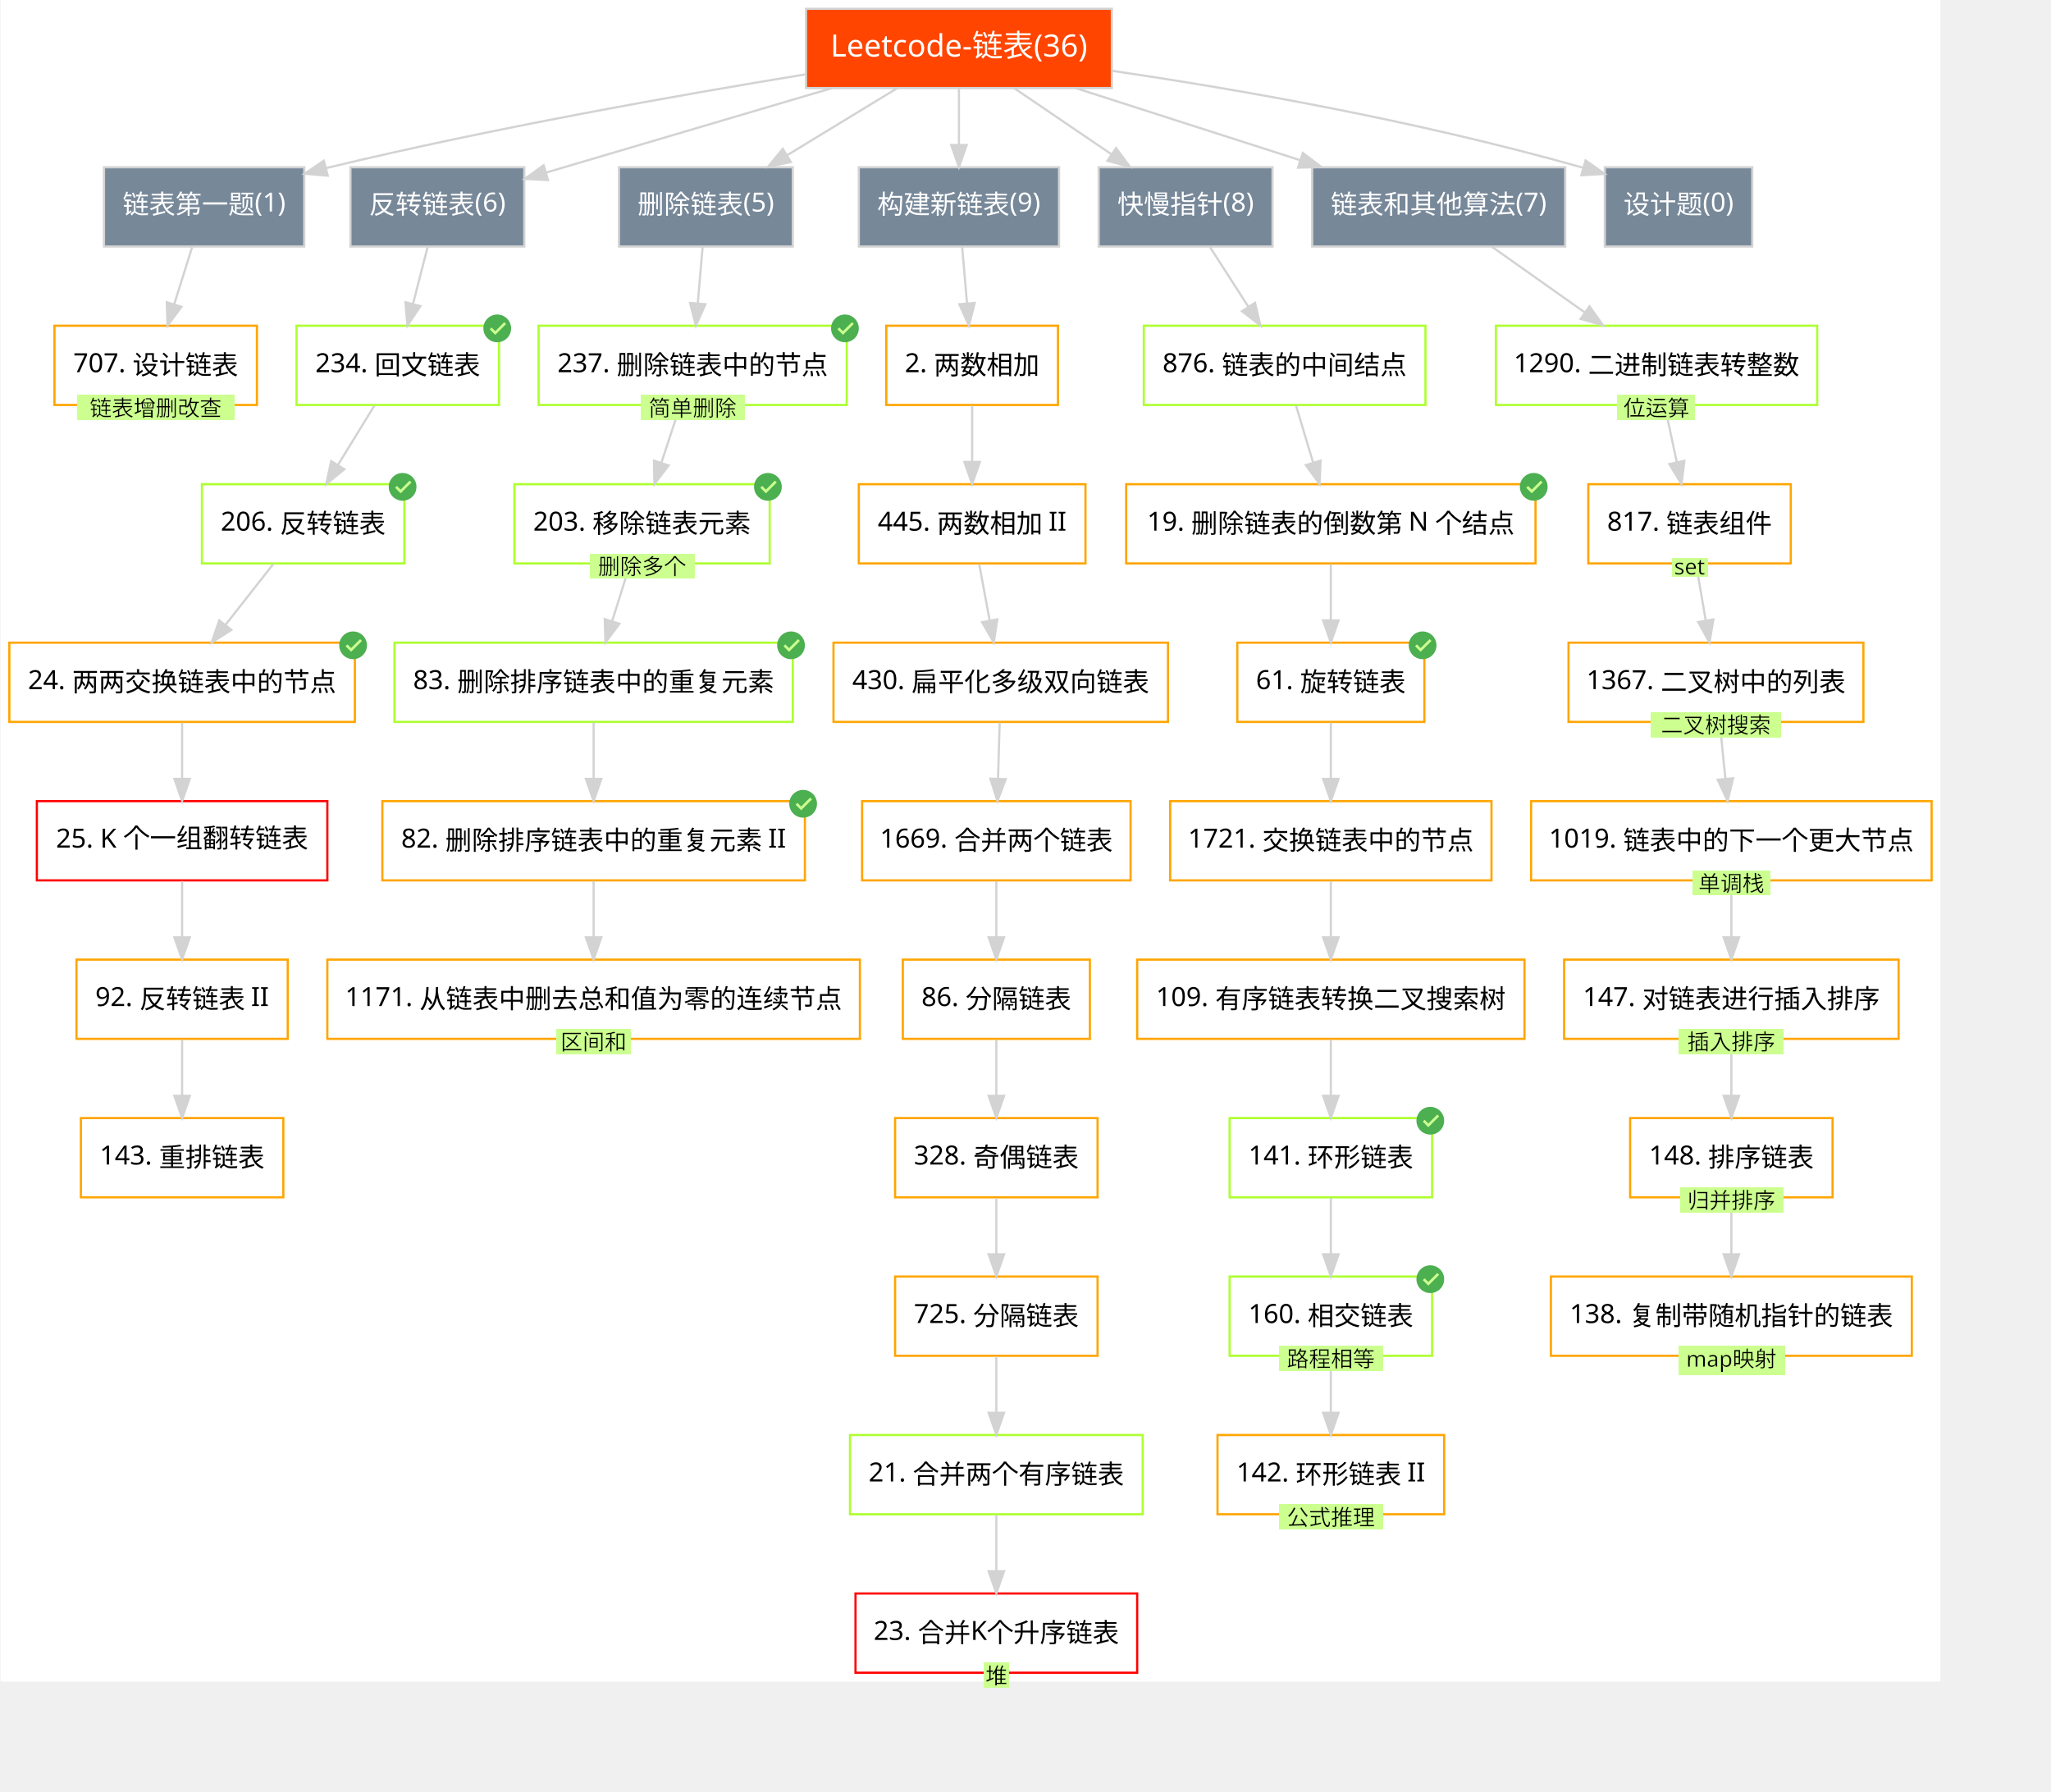
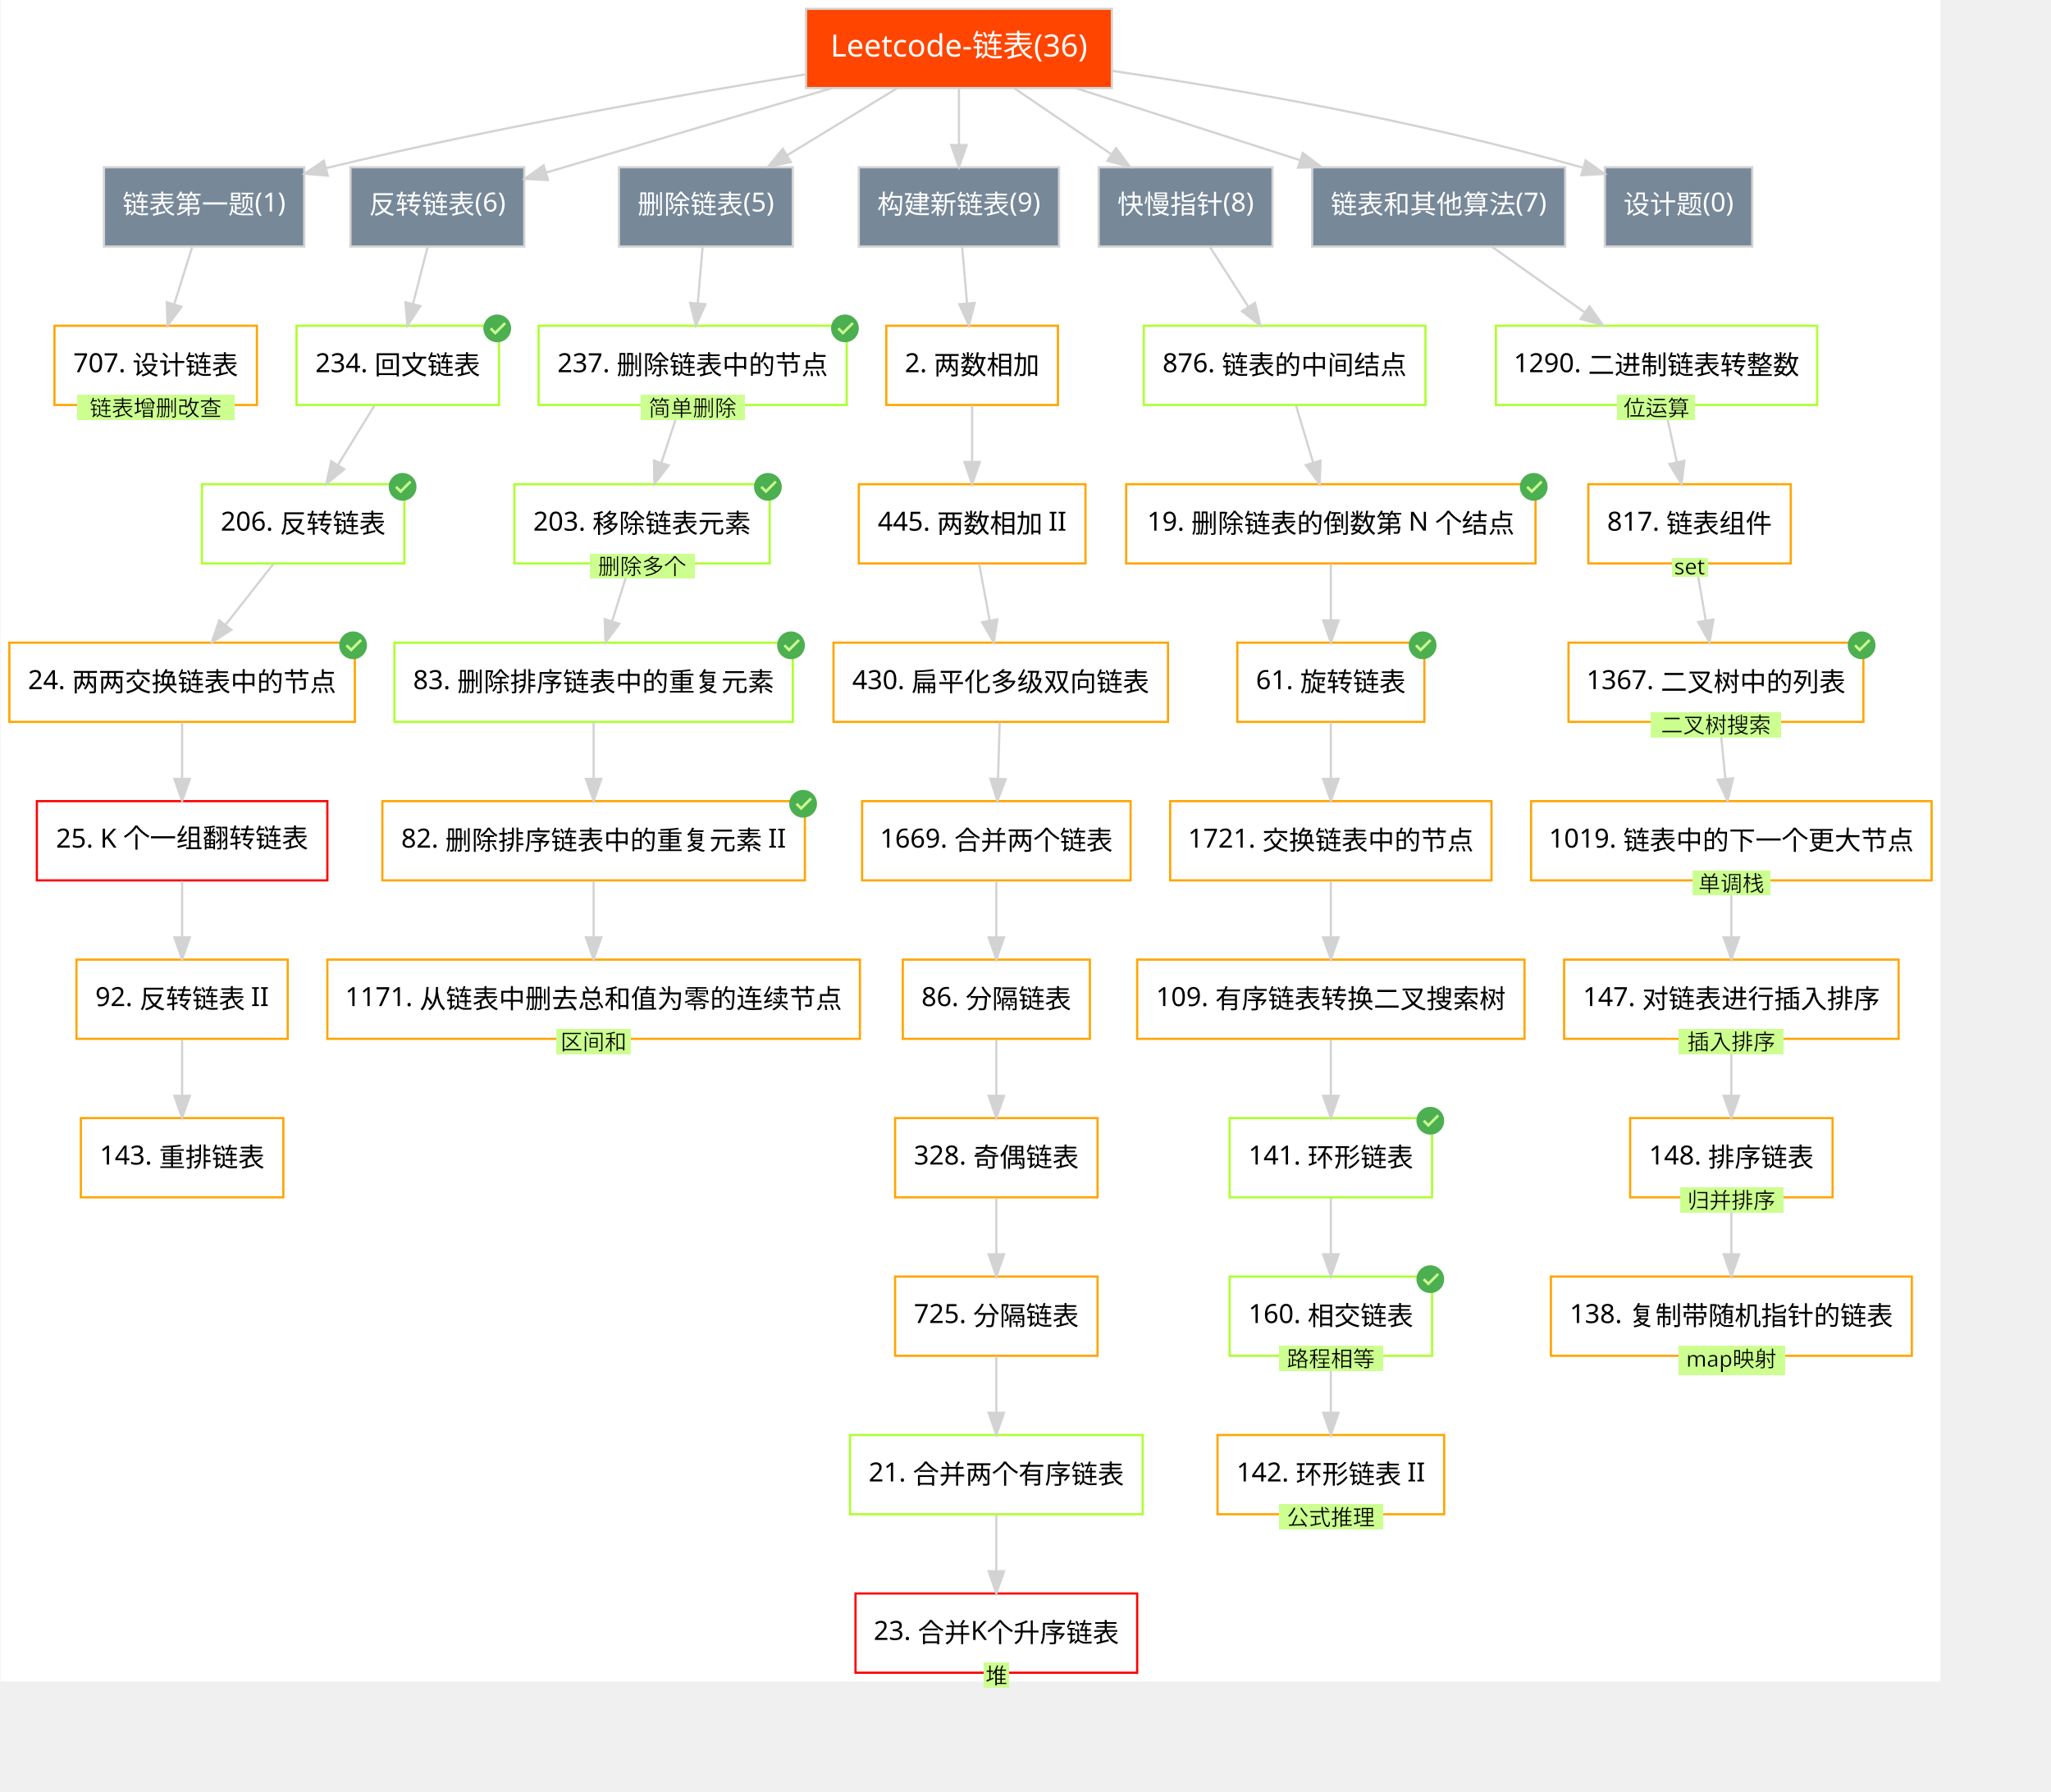
<svg xmlns="http://www.w3.org/2000/svg" xmlns:xlink="http://www.w3.org/1999/xlink" height="814pt" viewBox="0.00 0.00 931.5 814.0" width="932pt">
  <g class="graph" id="graph0" transform="scale(1 1) rotate(0) translate(4 760)">
    <polygon fill="white" points="-4,4 -4,-760 877.5,-760 877.5,4 -4,4" stroke="transparent" />
    <g class="node" id="node1">
      <g id="a_node1">
        <a target="_parent" xlink:href="https://leetcode-cn.com/tag/linked-list" xlink:title="Leetcode-链表(36)">
          <polygon fill="orangered" points="501,-756 362,-756 362,-720 501,-720 501,-756" stroke="lightgrey" />
          <text fill="white" font-family="Microsoft YaHei" font-size="14.00" text-anchor="middle" x="431.5" y="-734.3">
      Leetcode-链表(36)
     </text>
        </a>
      </g>
    </g>
    <g class="node" id="node2">
      <polygon fill="lightslategray" points="134,-684 43,-684 43,-648 134,-648 134,-684" stroke="lightgrey" />
      <text fill="white" font-family="Microsoft YaHei" font-size="12.00" text-anchor="middle" x="88.5" y="-662.9">
    链表第一题(1)
   </text>
    </g>
    <g class="edge" id="edge1">
      <path d="M361.71,-726.2C303.53,-716.69 218.65,-701.63 145.5,-684 145.04,-683.89 144.57,-683.77 144.1,-683.66" fill="none" stroke="lightgrey" />
      <polygon fill="lightgrey" points="144.68,-680.19 134.12,-681.07 142.92,-686.97 144.68,-680.19" stroke="lightgrey" />
    </g>
    <g class="node" id="node4">
      <polygon fill="lightslategray" points="234,-684 155,-684 155,-648 234,-648 234,-684" stroke="lightgrey" />
      <text fill="white" font-family="Microsoft YaHei" font-size="12.00" text-anchor="middle" x="194.5" y="-662.9">
    反转链表(6)
   </text>
    </g>
    <g class="edge" id="edge3">
      <path d="M373.83,-719.97C334.08,-708.23 281.81,-692.79 243.96,-681.61" fill="none" stroke="lightgrey" />
      <polygon fill="lightgrey" points="244.76,-678.2 234.18,-678.72 242.78,-684.91 244.76,-678.2" stroke="lightgrey" />
    </g>
    <g class="node" id="node11">
      <polygon fill="lightslategray" points="356,-684 277,-684 277,-648 356,-648 356,-684" stroke="lightgrey" />
      <text fill="white" font-family="Microsoft YaHei" font-size="12.00" text-anchor="middle" x="316.5" y="-662.9">
    删除链表(5)
   </text>
    </g>
    <g class="edge" id="edge10">
      <path d="M403.37,-719.88C388.33,-710.72 369.63,-699.34 353.44,-689.48" fill="none" stroke="lightgrey" />
      <polygon fill="lightgrey" points="355.1,-686.4 344.74,-684.19 351.46,-692.38 355.1,-686.4" stroke="lightgrey" />
    </g>
    <g class="node" id="node17">
      <polygon fill="lightslategray" points="477,-684 386,-684 386,-648 477,-648 477,-684" stroke="lightgrey" />
      <text fill="white" font-family="Microsoft YaHei" font-size="12.00" text-anchor="middle" x="431.5" y="-662.9">
    构建新链表(9)
   </text>
    </g>
    <g class="edge" id="edge16">
      <path d="M431.5,-719.7C431.5,-711.98 431.5,-702.71 431.5,-694.11" fill="none" stroke="lightgrey" />
      <polygon fill="lightgrey" points="435,-694.1 431.5,-684.1 428,-694.1 435,-694.1" stroke="lightgrey" />
    </g>
    <g class="node" id="node27">
      <polygon fill="lightslategray" points="574,-684 495,-684 495,-648 574,-648 574,-684" stroke="lightgrey" />
      <text fill="white" font-family="Microsoft YaHei" font-size="12.00" text-anchor="middle" x="534.5" y="-662.9">
    快慢指针(8)
   </text>
    </g>
    <g class="edge" id="edge26">
      <path d="M456.7,-719.88C469.91,-710.89 486.29,-699.76 500.61,-690.03" fill="none" stroke="lightgrey" />
      <polygon fill="lightgrey" points="502.9,-692.71 509.21,-684.19 498.97,-686.92 502.9,-692.71" stroke="lightgrey" />
    </g>
    <g class="node" id="node36">
      <polygon fill="lightslategray" points="707,-684 592,-684 592,-648 707,-648 707,-684" stroke="lightgrey" />
      <text fill="white" font-family="Microsoft YaHei" font-size="12.00" text-anchor="middle" x="649.5" y="-662.9">
    链表和其他算法(7)
   </text>
    </g>
    <g class="edge" id="edge35">
      <path d="M484.55,-719.97C515.27,-710.1 554.14,-697.62 586.42,-687.25" fill="none" stroke="lightgrey" />
      <polygon fill="lightgrey" points="587.76,-690.5 596.21,-684.11 585.62,-683.84 587.76,-690.5" stroke="lightgrey" />
    </g>
    <g class="node" id="node44">
      <polygon fill="lightslategray" points="792,-684 725,-684 725,-648 792,-648 792,-684" stroke="lightgrey" />
      <text fill="white" font-family="Microsoft YaHei" font-size="12.00" text-anchor="middle" x="758.5" y="-662.9">
    设计题(0)
   </text>
    </g>
    <g class="edge" id="edge43">
      <path d="M501.23,-727.81C556.88,-719.6 636.81,-705.87 714.9,-683.86" fill="none" stroke="lightgrey" />
      <polygon fill="lightgrey" points="716.26,-687.11 724.91,-680.99 714.33,-680.38 716.26,-687.11" stroke="lightgrey" />
    </g>
    <g class="node" id="node3">
      <g id="a_node3">
        <a target="_parent" xlink:href="https://leetcode-cn.com/problems/design-linked-list" xlink:title="707. 设计链表">
          <polygon fill="none" points="112.5,-612 20.5,-612 20.5,-576 112.5,-576 112.5,-612" stroke="orange" />
          <text font-family="Microsoft YaHei" font-size="12.00" text-anchor="middle" x="66.5" y="-590.9">
      707. 设计链表
     </text>
        </a>
      </g>
    </g>
    <g class="edge" id="edge2">
      <path d="M83.06,-647.7C80.61,-639.9 77.66,-630.51 74.93,-621.83" fill="none" stroke="lightgrey" />
      <polygon fill="lightgrey" points="78.21,-620.59 71.88,-612.1 71.54,-622.69 78.21,-620.59" stroke="lightgrey" />
    </g>
    <g class="node" id="node5">
      <g id="a_node5">
        <a target="_parent" xlink:href="https://leetcode-cn.com/problems/palindrome-linked-list" xlink:title="234. 回文链表">
          <polygon fill="none" points="222.5,-612 130.5,-612 130.5,-576 222.5,-576 222.5,-612" stroke="greenyellow" />
          <text font-family="Microsoft YaHei" font-size="12.00" text-anchor="middle" x="176.5" y="-590.9">
      234. 回文链表
     </text>
        </a>
      </g>
      <g transform="translate(214.5, -618.0) scale(0.3)">
        <circle cx="24" cy="24" fill="#4caf50" r="21" />
        <polygon fill="#ccff90" points="34.6,14.6 21,28.2 15.4,22.6 12.6,25.4 21,33.8 37.4,17.4" />
      </g>
    </g>
    <g class="edge" id="edge4">
      <path d="M190.05,-647.7C188.05,-639.9 185.63,-630.51 183.4,-621.83" fill="none" stroke="lightgrey" />
      <polygon fill="lightgrey" points="186.78,-620.92 180.9,-612.1 180,-622.66 186.78,-620.92" stroke="lightgrey" />
    </g>
    <g class="node" id="node6">
      <g id="a_node6">
        <a target="_parent" xlink:href="https://leetcode-cn.com/problems/reverse-linked-list" xlink:title="206. 反转链表">
          <polygon fill="none" points="179.5,-540 87.5,-540 87.5,-504 179.5,-504 179.5,-540" stroke="greenyellow" />
          <text font-family="Microsoft YaHei" font-size="12.00" text-anchor="middle" x="133.5" y="-518.9">
      206. 反转链表
     </text>
        </a>
      </g>
      <g transform="translate(171.5, -546.0) scale(0.3)">
        <circle cx="24" cy="24" fill="#4caf50" r="21" />
        <polygon fill="#ccff90" points="34.6,14.6 21,28.2 15.4,22.6 12.6,25.4 21,33.8 37.4,17.4" />
      </g>
    </g>
    <g class="edge" id="edge5">
      <path d="M165.87,-575.7C160.87,-567.56 154.81,-557.69 149.29,-548.7" fill="none" stroke="lightgrey" />
      <polygon fill="lightgrey" points="152.22,-546.79 144.01,-540.1 146.26,-550.46 152.22,-546.79" stroke="lightgrey" />
    </g>
    <g class="node" id="node7">
      <g id="a_node7">
        <a target="_parent" xlink:href="https://leetcode-cn.com/problems/swap-nodes-in-pairs" xlink:title="24. 两两交换链表中的节点">
          <polygon fill="none" points="157,-468 0,-468 0,-432 157,-432 157,-468" stroke="orange" />
          <text font-family="Microsoft YaHei" font-size="12.00" text-anchor="middle" x="78.5" y="-446.9">
      24. 两两交换链表中的节点
     </text>
        </a>
      </g>
      <g transform="translate(149.0, -474.0) scale(0.3)">
        <circle cx="24" cy="24" fill="#4caf50" r="21" />
        <polygon fill="#ccff90" points="34.6,14.6 21,28.2 15.4,22.6 12.6,25.4 21,33.8 37.4,17.4" />
      </g>
    </g>
    <g class="edge" id="edge6">
      <path d="M119.9,-503.7C113.38,-495.39 105.43,-485.28 98.25,-476.14" fill="none" stroke="lightgrey" />
      <polygon fill="lightgrey" points="100.87,-473.81 91.94,-468.1 95.37,-478.13 100.87,-473.81" stroke="lightgrey" />
    </g>
    <g class="node" id="node8">
      <g id="a_node8">
        <a target="_parent" xlink:href="https://leetcode-cn.com/problems/reverse-nodes-in-k-group" xlink:title="25. K 个一组翻转链表">
          <polygon fill="none" points="144.5,-396 12.5,-396 12.5,-360 144.5,-360 144.5,-396" stroke="red" />
          <text font-family="Microsoft YaHei" font-size="12.00" text-anchor="middle" x="78.5" y="-374.9">
      25. K 个一组翻转链表
     </text>
        </a>
      </g>
    </g>
    <g class="edge" id="edge7">
      <path d="M78.5,-431.7C78.5,-423.98 78.5,-414.71 78.5,-406.11" fill="none" stroke="lightgrey" />
      <polygon fill="lightgrey" points="82,-406.1 78.5,-396.1 75,-406.1 82,-406.1" stroke="lightgrey" />
    </g>
    <g class="node" id="node9">
      <g id="a_node9">
        <a target="_parent" xlink:href="https://leetcode-cn.com/problems/reverse-linked-list-ii" xlink:title="92. 反转链表 II">
          <polygon fill="none" points="126.5,-324 30.5,-324 30.5,-288 126.5,-288 126.5,-324" stroke="orange" />
          <text font-family="Microsoft YaHei" font-size="12.00" text-anchor="middle" x="78.5" y="-302.9">
      92. 反转链表 II
     </text>
        </a>
      </g>
    </g>
    <g class="edge" id="edge8">
      <path d="M78.5,-359.7C78.5,-351.98 78.5,-342.71 78.5,-334.11" fill="none" stroke="lightgrey" />
      <polygon fill="lightgrey" points="82,-334.1 78.5,-324.1 75,-334.1 82,-334.1" stroke="lightgrey" />
    </g>
    <g class="node" id="node10">
      <g id="a_node10">
        <a target="_parent" xlink:href="https://leetcode-cn.com/problems/reorder-list" xlink:title="143. 重排链表">
          <polygon fill="none" points="124.5,-252 32.5,-252 32.5,-216 124.5,-216 124.5,-252" stroke="orange" />
          <text font-family="Microsoft YaHei" font-size="12.00" text-anchor="middle" x="78.5" y="-230.9">
      143. 重排链表
     </text>
        </a>
      </g>
    </g>
    <g class="edge" id="edge9">
      <path d="M78.5,-287.7C78.5,-279.98 78.5,-270.71 78.5,-262.11" fill="none" stroke="lightgrey" />
      <polygon fill="lightgrey" points="82,-262.1 78.5,-252.1 75,-262.1 82,-262.1" stroke="lightgrey" />
    </g>
    <g class="node" id="node12">
      <g id="a_node12">
        <a target="_parent" xlink:href="https://leetcode-cn.com/problems/delete-node-in-a-linked-list" xlink:title="237. 删除链表中的节点">
          <polygon fill="none" points="380.5,-612 240.5,-612 240.5,-576 380.5,-576 380.5,-612" stroke="greenyellow" />
          <text font-family="Microsoft YaHei" font-size="12.00" text-anchor="middle" x="310.5" y="-590.9">
      237. 删除链表中的节点
     </text>
        </a>
      </g>
      <g transform="translate(372.5, -618.0) scale(0.3)">
        <circle cx="24" cy="24" fill="#4caf50" r="21" />
        <polygon fill="#ccff90" points="34.6,14.6 21,28.2 15.4,22.6 12.6,25.4 21,33.8 37.4,17.4" />
      </g>
    </g>
    <g class="edge" id="edge11">
      <path d="M315.02,-647.7C314.36,-639.98 313.56,-630.71 312.82,-622.11" fill="none" stroke="lightgrey" />
      <polygon fill="lightgrey" points="316.31,-621.77 311.97,-612.1 309.33,-622.37 316.31,-621.77" stroke="lightgrey" />
    </g>
    <g class="node" id="node13">
      <g id="a_node13">
        <a target="_parent" xlink:href="https://leetcode-cn.com/problems/remove-linked-list-elements" xlink:title="203. 移除链表元素">
          <polygon fill="none" points="345.5,-540 229.5,-540 229.5,-504 345.5,-504 345.5,-540" stroke="greenyellow" />
          <text font-family="Microsoft YaHei" font-size="12.00" text-anchor="middle" x="287.5" y="-518.9">
      203. 移除链表元素
     </text>
        </a>
      </g>
      <g transform="translate(337.5, -546.0) scale(0.3)">
        <circle cx="24" cy="24" fill="#4caf50" r="21" />
        <polygon fill="#ccff90" points="34.6,14.6 21,28.2 15.4,22.6 12.6,25.4 21,33.8 37.4,17.4" />
      </g>
    </g>
    <g class="edge" id="edge12">
      <path d="M304.81,-575.7C302.25,-567.9 299.17,-558.51 296.32,-549.83" fill="none" stroke="lightgrey" />
      <polygon fill="lightgrey" points="299.57,-548.51 293.12,-540.1 292.92,-550.7 299.57,-548.51" stroke="lightgrey" />
    </g>
    <g class="node" id="node14">
      <g id="a_node14">
        <a target="_parent" xlink:href="https://leetcode-cn.com/problems/remove-duplicates-from-sorted-list" xlink:title="83. 删除排序链表中的重复元素">
          <polygon fill="none" points="356,-468 175,-468 175,-432 356,-432 356,-468" stroke="greenyellow" />
          <text font-family="Microsoft YaHei" font-size="12.00" text-anchor="middle" x="265.5" y="-446.9">
      83. 删除排序链表中的重复元素
     </text>
        </a>
      </g>
      <g transform="translate(348.0, -474.0) scale(0.3)">
        <circle cx="24" cy="24" fill="#4caf50" r="21" />
        <polygon fill="#ccff90" points="34.6,14.6 21,28.2 15.4,22.6 12.6,25.4 21,33.8 37.4,17.4" />
      </g>
    </g>
    <g class="edge" id="edge13">
      <path d="M282.06,-503.7C279.61,-495.9 276.66,-486.51 273.93,-477.83" fill="none" stroke="lightgrey" />
      <polygon fill="lightgrey" points="277.21,-476.59 270.88,-468.1 270.54,-478.69 277.21,-476.59" stroke="lightgrey" />
    </g>
    <g class="node" id="node15">
      <g id="a_node15">
        <a target="_parent" xlink:href="https://leetcode-cn.com/problems/remove-duplicates-from-sorted-list-ii" xlink:title="82. 删除排序链表中的重复元素 II">
          <polygon fill="none" points="361.5,-396 169.5,-396 169.5,-360 361.5,-360 361.5,-396" stroke="orange" />
          <text font-family="Microsoft YaHei" font-size="12.00" text-anchor="middle" x="265.5" y="-374.9">
      82. 删除排序链表中的重复元素 II
     </text>
        </a>
      </g>
      <g transform="translate(353.5, -402.0) scale(0.3)">
        <circle cx="24" cy="24" fill="#4caf50" r="21" />
        <polygon fill="#ccff90" points="34.6,14.6 21,28.2 15.4,22.6 12.6,25.4 21,33.8 37.4,17.4" />
      </g>
    </g>
    <g class="edge" id="edge14">
      <path d="M265.5,-431.7C265.5,-423.98 265.5,-414.71 265.5,-406.11" fill="none" stroke="lightgrey" />
      <polygon fill="lightgrey" points="269,-406.1 265.5,-396.1 262,-406.1 269,-406.1" stroke="lightgrey" />
    </g>
    <g class="node" id="node16">
      <g id="a_node16">
        <a target="_parent" xlink:href="https://leetcode-cn.com/problems/remove-zero-sum-consecutive-nodes-from-linked-list" xlink:title="1171. 从链表中删去总和值为零的连续节点">
          <polygon fill="none" points="386.5,-324 144.5,-324 144.5,-288 386.5,-288 386.5,-324" stroke="orange" />
          <text font-family="Microsoft YaHei" font-size="12.00" text-anchor="middle" x="265.5" y="-302.9">
      1171. 从链表中删去总和值为零的连续节点
     </text>
        </a>
      </g>
    </g>
    <g class="edge" id="edge15">
      <path d="M265.5,-359.7C265.5,-351.98 265.5,-342.71 265.5,-334.11" fill="none" stroke="lightgrey" />
      <polygon fill="lightgrey" points="269,-334.1 265.5,-324.1 262,-334.1 269,-334.1" stroke="lightgrey" />
    </g>
    <g class="node" id="node18">
      <g id="a_node18">
        <a target="_parent" xlink:href="https://leetcode-cn.com/problems/add-two-numbers" xlink:title="2. 两数相加">
          <polygon fill="none" points="476.5,-612 398.5,-612 398.5,-576 476.5,-576 476.5,-612" stroke="orange" />
          <text font-family="Microsoft YaHei" font-size="12.00" text-anchor="middle" x="437.5" y="-590.9">
      2. 两数相加
     </text>
        </a>
      </g>
    </g>
    <g class="edge" id="edge17">
      <path d="M432.98,-647.7C433.64,-639.98 434.44,-630.71 435.18,-622.11" fill="none" stroke="lightgrey" />
      <polygon fill="lightgrey" points="438.67,-622.37 436.03,-612.1 431.69,-621.77 438.67,-622.37" stroke="lightgrey" />
    </g>
    <g class="node" id="node19">
      <g id="a_node19">
        <a target="_parent" xlink:href="https://leetcode-cn.com/problems/add-two-numbers-ii" xlink:title="445. 两数相加 II">
          <polygon fill="none" points="489,-540 386,-540 386,-504 489,-504 489,-540" stroke="orange" />
          <text font-family="Microsoft YaHei" font-size="12.00" text-anchor="middle" x="437.5" y="-518.9">
      445. 两数相加 II
     </text>
        </a>
      </g>
    </g>
    <g class="edge" id="edge18">
      <path d="M437.5,-575.7C437.5,-567.98 437.5,-558.71 437.5,-550.11" fill="none" stroke="lightgrey" />
      <polygon fill="lightgrey" points="441,-550.1 437.5,-540.1 434,-550.1 441,-550.1" stroke="lightgrey" />
    </g>
    <g class="node" id="node20">
      <g id="a_node20">
        <a target="_parent" xlink:href="https://leetcode-cn.com/problems/flatten-a-multilevel-doubly-linked-list" xlink:title="430. 扁平化多级双向链表">
          <polygon fill="none" points="526.5,-468 374.5,-468 374.5,-432 526.5,-432 526.5,-468" stroke="orange" />
          <text font-family="Microsoft YaHei" font-size="12.00" text-anchor="middle" x="450.5" y="-446.9">
      430. 扁平化多级双向链表
     </text>
        </a>
      </g>
    </g>
    <g class="edge" id="edge19">
      <path d="M440.71,-503.7C442.15,-495.98 443.87,-486.71 445.46,-478.11" fill="none" stroke="lightgrey" />
      <polygon fill="lightgrey" points="448.94,-478.58 447.32,-468.1 442.06,-477.3 448.94,-478.58" stroke="lightgrey" />
    </g>
    <g class="node" id="node21">
      <g id="a_node21">
        <a target="_parent" xlink:href="https://leetcode-cn.com/problems/merge-in-between-linked-lists" xlink:title="1669. 合并两个链表">
          <polygon fill="none" points="509.5,-396 387.5,-396 387.5,-360 509.5,-360 509.5,-396" stroke="orange" />
          <text font-family="Microsoft YaHei" font-size="12.00" text-anchor="middle" x="448.5" y="-374.9">
      1669. 合并两个链表
     </text>
        </a>
      </g>
    </g>
    <g class="edge" id="edge20">
      <path d="M450.01,-431.7C449.79,-423.98 449.52,-414.71 449.27,-406.11" fill="none" stroke="lightgrey" />
      <polygon fill="lightgrey" points="452.77,-406 448.99,-396.1 445.78,-406.2 452.77,-406" stroke="lightgrey" />
    </g>
    <g class="node" id="node22">
      <g id="a_node22">
        <a target="_parent" xlink:href="https://leetcode-cn.com/problems/partition-list" xlink:title="86. 分隔链表">
          <polygon fill="none" points="491,-324 406,-324 406,-288 491,-288 491,-324" stroke="orange" />
          <text font-family="Microsoft YaHei" font-size="12.00" text-anchor="middle" x="448.5" y="-302.9">
      86. 分隔链表
     </text>
        </a>
      </g>
    </g>
    <g class="edge" id="edge21">
      <path d="M448.5,-359.7C448.5,-351.98 448.5,-342.71 448.5,-334.11" fill="none" stroke="lightgrey" />
      <polygon fill="lightgrey" points="452,-334.1 448.5,-324.1 445,-334.1 452,-334.1" stroke="lightgrey" />
    </g>
    <g class="node" id="node23">
      <g id="a_node23">
        <a target="_parent" xlink:href="https://leetcode-cn.com/problems/odd-even-linked-list" xlink:title="328. 奇偶链表">
          <polygon fill="none" points="494.5,-252 402.5,-252 402.5,-216 494.5,-216 494.5,-252" stroke="orange" />
          <text font-family="Microsoft YaHei" font-size="12.00" text-anchor="middle" x="448.5" y="-230.9">
      328. 奇偶链表
     </text>
        </a>
      </g>
    </g>
    <g class="edge" id="edge22">
      <path d="M448.5,-287.7C448.5,-279.98 448.5,-270.71 448.5,-262.11" fill="none" stroke="lightgrey" />
      <polygon fill="lightgrey" points="452,-262.1 448.5,-252.1 445,-262.1 452,-262.1" stroke="lightgrey" />
    </g>
    <g class="node" id="node24">
      <g id="a_node24">
        <a target="_parent" xlink:href="https://leetcode-cn.com/problems/split-linked-list-in-parts" xlink:title="725. 分隔链表">
          <polygon fill="none" points="494.5,-180 402.5,-180 402.5,-144 494.5,-144 494.5,-180" stroke="orange" />
          <text font-family="Microsoft YaHei" font-size="12.00" text-anchor="middle" x="448.5" y="-158.9">
      725. 分隔链表
     </text>
        </a>
      </g>
    </g>
    <g class="edge" id="edge23">
      <path d="M448.5,-215.7C448.5,-207.98 448.5,-198.71 448.5,-190.11" fill="none" stroke="lightgrey" />
      <polygon fill="lightgrey" points="452,-190.1 448.5,-180.1 445,-190.1 452,-190.1" stroke="lightgrey" />
    </g>
    <g class="node" id="node25">
      <g id="a_node25">
        <a target="_parent" xlink:href="https://leetcode-cn.com/problems/merge-two-sorted-lists" xlink:title="21. 合并两个有序链表">
          <polygon fill="none" points="515,-108 382,-108 382,-72 515,-72 515,-108" stroke="greenyellow" />
          <text font-family="Microsoft YaHei" font-size="12.00" text-anchor="middle" x="448.5" y="-86.9">
      21. 合并两个有序链表
     </text>
        </a>
      </g>
    </g>
    <g class="edge" id="edge24">
      <path d="M448.5,-143.7C448.5,-135.98 448.5,-126.71 448.5,-118.11" fill="none" stroke="lightgrey" />
      <polygon fill="lightgrey" points="452,-118.1 448.5,-108.1 445,-118.1 452,-118.1" stroke="lightgrey" />
    </g>
    <g class="node" id="node26">
      <g id="a_node26">
        <a target="_parent" xlink:href="https://leetcode-cn.com/problems/merge-k-sorted-lists" xlink:title="23. 合并K个升序链表">
          <polygon fill="none" points="512.5,-36 384.5,-36 384.5,0 512.5,0 512.5,-36" stroke="red" />
          <text font-family="Microsoft YaHei" font-size="12.00" text-anchor="middle" x="448.5" y="-14.9">
      23. 合并K个升序链表
     </text>
        </a>
      </g>
    </g>
    <g class="edge" id="edge25">
      <path d="M448.5,-71.7C448.5,-63.98 448.5,-54.71 448.5,-46.11" fill="none" stroke="lightgrey" />
      <polygon fill="lightgrey" points="452,-46.1 448.5,-36.1 445,-46.1 452,-46.1" stroke="lightgrey" />
    </g>
    <g class="node" id="node28">
      <g id="a_node28">
        <a target="_parent" xlink:href="https://leetcode-cn.com/problems/middle-of-the-linked-list" xlink:title="876. 链表的中间结点">
          <polygon fill="none" points="643.5,-612 515.5,-612 515.5,-576 643.5,-576 643.5,-612" stroke="greenyellow" />
          <text font-family="Microsoft YaHei" font-size="12.00" text-anchor="middle" x="579.5" y="-590.9">
      876. 链表的中间结点
     </text>
        </a>
      </g>
    </g>
    <g class="edge" id="edge27">
      <path d="M545.62,-647.7C550.86,-639.56 557.2,-629.69 562.98,-620.7" fill="none" stroke="lightgrey" />
      <polygon fill="lightgrey" points="566.04,-622.41 568.5,-612.1 560.15,-618.62 566.04,-622.41" stroke="lightgrey" />
    </g>
    <g class="node" id="node29">
      <g id="a_node29">
        <a target="_parent" xlink:href="https://leetcode-cn.com/problems/remove-nth-node-from-end-of-list" xlink:title="19. 删除链表的倒数第 N 个结点">
          <polygon fill="none" points="693.5,-540 507.5,-540 507.5,-504 693.5,-504 693.5,-540" stroke="orange" />
          <text font-family="Microsoft YaHei" font-size="12.00" text-anchor="middle" x="600.5" y="-518.9">
      19. 删除链表的倒数第 N 个结点
     </text>
        </a>
      </g>
      <g transform="translate(685.5, -546.0) scale(0.3)">
        <circle cx="24" cy="24" fill="#4caf50" r="21" />
        <polygon fill="#ccff90" points="34.6,14.6 21,28.2 15.4,22.6 12.6,25.4 21,33.8 37.4,17.4" />
      </g>
    </g>
    <g class="edge" id="edge28">
      <path d="M584.69,-575.7C587.03,-567.9 589.85,-558.51 592.45,-549.83" fill="none" stroke="lightgrey" />
      <polygon fill="lightgrey" points="595.85,-550.69 595.37,-540.1 589.14,-548.68 595.85,-550.69" stroke="lightgrey" />
    </g>
    <g class="node" id="node30">
      <g id="a_node30">
        <a target="_parent" xlink:href="https://leetcode-cn.com/problems/rotate-list" xlink:title="61. 旋转链表">
          <polygon fill="none" points="643,-468 558,-468 558,-432 643,-432 643,-468" stroke="orange" />
          <text font-family="Microsoft YaHei" font-size="12.00" text-anchor="middle" x="600.5" y="-446.9">
      61. 旋转链表
     </text>
        </a>
      </g>
      <g transform="translate(635.0, -474.0) scale(0.3)">
        <circle cx="24" cy="24" fill="#4caf50" r="21" />
        <polygon fill="#ccff90" points="34.6,14.6 21,28.2 15.4,22.6 12.6,25.4 21,33.8 37.4,17.4" />
      </g>
    </g>
    <g class="edge" id="edge29">
      <path d="M600.5,-503.7C600.5,-495.98 600.5,-486.71 600.5,-478.11" fill="none" stroke="lightgrey" />
      <polygon fill="lightgrey" points="604,-478.1 600.5,-468.1 597,-478.1 604,-478.1" stroke="lightgrey" />
    </g>
    <g class="node" id="node31">
      <g id="a_node31">
        <a target="_parent" xlink:href="https://leetcode-cn.com/problems/swapping-nodes-in-a-linked-list" xlink:title="1721. 交换链表中的节点">
          <polygon fill="none" points="673.5,-396 527.5,-396 527.5,-360 673.5,-360 673.5,-396" stroke="orange" />
          <text font-family="Microsoft YaHei" font-size="12.00" text-anchor="middle" x="600.5" y="-374.9">
      1721. 交换链表中的节点
     </text>
        </a>
      </g>
    </g>
    <g class="edge" id="edge30">
      <path d="M600.5,-431.7C600.5,-423.98 600.5,-414.71 600.5,-406.11" fill="none" stroke="lightgrey" />
      <polygon fill="lightgrey" points="604,-406.1 600.5,-396.1 597,-406.1 604,-406.1" stroke="lightgrey" />
    </g>
    <g class="node" id="node32">
      <g id="a_node32">
        <a target="_parent" xlink:href="https://leetcode-cn.com/problems/convert-sorted-list-to-binary-search-tree" xlink:title="109. 有序链表转换二叉搜索树">
          <polygon fill="none" points="688.5,-324 512.5,-324 512.5,-288 688.5,-288 688.5,-324" stroke="orange" />
          <text font-family="Microsoft YaHei" font-size="12.00" text-anchor="middle" x="600.5" y="-302.9">
      109. 有序链表转换二叉搜索树
     </text>
        </a>
      </g>
    </g>
    <g class="edge" id="edge31">
      <path d="M600.5,-359.7C600.5,-351.98 600.5,-342.71 600.5,-334.11" fill="none" stroke="lightgrey" />
      <polygon fill="lightgrey" points="604,-334.1 600.5,-324.1 597,-334.1 604,-334.1" stroke="lightgrey" />
    </g>
    <g class="node" id="node33">
      <g id="a_node33">
        <a target="_parent" xlink:href="https://leetcode-cn.com/problems/linked-list-cycle" xlink:title="141. 环形链表">
          <polygon fill="none" points="646.5,-252 554.5,-252 554.5,-216 646.5,-216 646.5,-252" stroke="greenyellow" />
          <text font-family="Microsoft YaHei" font-size="12.00" text-anchor="middle" x="600.5" y="-230.9">
      141. 环形链表
     </text>
        </a>
      </g>
      <g transform="translate(638.5, -258.0) scale(0.3)">
        <circle cx="24" cy="24" fill="#4caf50" r="21" />
        <polygon fill="#ccff90" points="34.6,14.6 21,28.2 15.4,22.6 12.6,25.4 21,33.8 37.4,17.4" />
      </g>
    </g>
    <g class="edge" id="edge32">
      <path d="M600.5,-287.7C600.5,-279.98 600.5,-270.71 600.5,-262.11" fill="none" stroke="lightgrey" />
      <polygon fill="lightgrey" points="604,-262.1 600.5,-252.1 597,-262.1 604,-262.1" stroke="lightgrey" />
    </g>
    <g class="node" id="node34">
      <g id="a_node34">
        <a target="_parent" xlink:href="https://leetcode-cn.com/problems/intersection-of-two-linked-lists" xlink:title="160. 相交链表">
          <polygon fill="none" points="646.5,-180 554.5,-180 554.5,-144 646.5,-144 646.5,-180" stroke="greenyellow" />
          <text font-family="Microsoft YaHei" font-size="12.00" text-anchor="middle" x="600.5" y="-158.9">
      160. 相交链表
     </text>
        </a>
      </g>
      <g transform="translate(638.5, -186.0) scale(0.3)">
        <circle cx="24" cy="24" fill="#4caf50" r="21" />
        <polygon fill="#ccff90" points="34.6,14.6 21,28.2 15.4,22.6 12.6,25.4 21,33.8 37.4,17.4" />
      </g>
    </g>
    <g class="edge" id="edge33">
      <path d="M600.5,-215.7C600.5,-207.98 600.5,-198.71 600.5,-190.11" fill="none" stroke="lightgrey" />
      <polygon fill="lightgrey" points="604,-190.1 600.5,-180.1 597,-190.1 604,-190.1" stroke="lightgrey" />
    </g>
    <g class="node" id="node35">
      <g id="a_node35">
        <a target="_parent" xlink:href="https://leetcode-cn.com/problems/linked-list-cycle-ii" xlink:title="142. 环形链表 II">
          <polygon fill="none" points="652,-108 549,-108 549,-72 652,-72 652,-108" stroke="orange" />
          <text font-family="Microsoft YaHei" font-size="12.00" text-anchor="middle" x="600.5" y="-86.9">
      142. 环形链表 II
     </text>
        </a>
      </g>
    </g>
    <g class="edge" id="edge34">
      <path d="M600.5,-143.7C600.5,-135.98 600.5,-126.71 600.5,-118.11" fill="none" stroke="lightgrey" />
      <polygon fill="lightgrey" points="604,-118.1 600.5,-108.1 597,-118.1 604,-118.1" stroke="lightgrey" />
    </g>
    <g class="node" id="node37">
      <g id="a_node37">
        <a target="_parent" xlink:href="https://leetcode-cn.com/problems/convert-binary-number-in-a-linked-list-to-integer" xlink:title="1290. 二进制链表转整数">
          <polygon fill="none" points="821.5,-612 675.5,-612 675.5,-576 821.5,-576 821.5,-612" stroke="greenyellow" />
          <text font-family="Microsoft YaHei" font-size="12.00" text-anchor="middle" x="748.5" y="-590.9">
      1290. 二进制链表转整数
     </text>
        </a>
      </g>
    </g>
    <g class="edge" id="edge36">
      <path d="M673.72,-647.88C686.42,-638.89 702.16,-627.76 715.92,-618.03" fill="none" stroke="lightgrey" />
      <polygon fill="lightgrey" points="718.04,-620.82 724.19,-612.19 714,-615.11 718.04,-620.82" stroke="lightgrey" />
    </g>
    <g class="node" id="node38">
      <g id="a_node38">
        <a target="_parent" xlink:href="https://leetcode-cn.com/problems/linked-list-components" xlink:title="817. 链表组件">
          <polygon fill="none" points="809.5,-540 717.5,-540 717.5,-504 809.5,-504 809.5,-540" stroke="orange" />
          <text font-family="Microsoft YaHei" font-size="12.00" text-anchor="middle" x="763.5" y="-518.9">
      817. 链表组件
     </text>
        </a>
      </g>
    </g>
    <g class="edge" id="edge37">
      <path d="M752.21,-575.7C753.86,-567.98 755.85,-558.71 757.69,-550.11" fill="none" stroke="lightgrey" />
      <polygon fill="lightgrey" points="761.16,-550.62 759.83,-540.1 754.32,-549.15 761.16,-550.62" stroke="lightgrey" />
    </g>
    <g class="node" id="node39">
      <g id="a_node39">
        <a target="_parent" xlink:href="https://leetcode-cn.com/problems/linked-list-in-binary-tree" xlink:title="1367. 二叉树中的列表">
          <polygon fill="none" points="842.5,-468 708.5,-468 708.5,-432 842.5,-432 842.5,-468" stroke="orange" />
          <text font-family="Microsoft YaHei" font-size="12.00" text-anchor="middle" x="775.5" y="-446.9">
      1367. 二叉树中的列表
     </text>
        </a>
      </g>
+       <g transform="translate(834.5, -474.0) scale(0.3)">
+         <circle cx="24" cy="24" fill="#4caf50" r="21" />
+         <polygon fill="#ccff90" points="34.6,14.6 21,28.2 15.4,22.6 12.6,25.4 21,33.8 37.4,17.4" />
+       </g>
    </g>
    <g class="edge" id="edge38">
      <path d="M766.47,-503.7C767.79,-495.98 769.38,-486.71 770.85,-478.11" fill="none" stroke="lightgrey" />
      <polygon fill="lightgrey" points="774.33,-478.55 772.57,-468.1 767.43,-477.37 774.33,-478.55" stroke="lightgrey" />
    </g>
    <g class="node" id="node40">
      <g id="a_node40">
        <a target="_parent" xlink:href="https://leetcode-cn.com/problems/next-greater-node-in-linked-list" xlink:title="1019. 链表中的下一个更大节点">
          <polygon fill="none" points="873.5,-396 691.5,-396 691.5,-360 873.5,-360 873.5,-396" stroke="orange" />
          <text font-family="Microsoft YaHei" font-size="12.00" text-anchor="middle" x="782.5" y="-374.9">
      1019. 链表中的下一个更大节点
     </text>
        </a>
      </g>
    </g>
    <g class="edge" id="edge39">
      <path d="M777.23,-431.7C778,-423.98 778.93,-414.71 779.79,-406.11" fill="none" stroke="lightgrey" />
      <polygon fill="lightgrey" points="783.28,-406.4 780.79,-396.1 776.31,-405.71 783.28,-406.4" stroke="lightgrey" />
    </g>
    <g class="node" id="node41">
      <g id="a_node41">
        <a target="_parent" xlink:href="https://leetcode-cn.com/problems/insertion-sort-list" xlink:title="147. 对链表进行插入排序">
          <polygon fill="none" points="858.5,-324 706.5,-324 706.5,-288 858.5,-288 858.5,-324" stroke="orange" />
          <text font-family="Microsoft YaHei" font-size="12.00" text-anchor="middle" x="782.5" y="-302.9">
      147. 对链表进行插入排序
     </text>
        </a>
      </g>
    </g>
    <g class="edge" id="edge40">
      <path d="M782.5,-359.7C782.5,-351.98 782.5,-342.71 782.5,-334.11" fill="none" stroke="lightgrey" />
      <polygon fill="lightgrey" points="786,-334.1 782.5,-324.1 779,-334.1 786,-334.1" stroke="lightgrey" />
    </g>
    <g class="node" id="node42">
      <g id="a_node42">
        <a target="_parent" xlink:href="https://leetcode-cn.com/problems/sort-list" xlink:title="148. 排序链表">
          <polygon fill="none" points="828.5,-252 736.5,-252 736.5,-216 828.5,-216 828.5,-252" stroke="orange" />
          <text font-family="Microsoft YaHei" font-size="12.00" text-anchor="middle" x="782.5" y="-230.9">
      148. 排序链表
     </text>
        </a>
      </g>
    </g>
    <g class="edge" id="edge41">
      <path d="M782.5,-287.7C782.5,-279.98 782.5,-270.71 782.5,-262.11" fill="none" stroke="lightgrey" />
      <polygon fill="lightgrey" points="786,-262.1 782.5,-252.1 779,-262.1 786,-262.1" stroke="lightgrey" />
    </g>
    <g class="node" id="node43">
      <g id="a_node43">
        <a target="_parent" xlink:href="https://leetcode-cn.com/problems/copy-list-with-random-pointer" xlink:title="138. 复制带随机指针的链表">
          <polygon fill="none" points="864.5,-180 700.5,-180 700.5,-144 864.5,-144 864.5,-180" stroke="orange" />
          <text font-family="Microsoft YaHei" font-size="12.00" text-anchor="middle" x="782.5" y="-158.9">
      138. 复制带随机指针的链表
     </text>
        </a>
      </g>
    </g>
    <g class="edge" id="edge42">
      <path d="M782.5,-215.7C782.5,-207.98 782.5,-198.71 782.5,-190.11" fill="none" stroke="lightgrey" />
      <polygon fill="lightgrey" points="786,-190.1 782.5,-180.1 779,-190.1 786,-190.1" stroke="lightgrey" />
    </g>
    <g class="key">
      <defs>
        <filter height="1.2" id="solid" width="1.2" x="-0.1" y="-0.1">
          <feFlood flood-color="#ccff90" result="bg" />
          <feMerge>
            <feMergeNode in="bg" />
            <feMergeNode in="SourceGraphic" />
          </feMerge>
        </filter>
      </defs>
      <text filter="url(#solid)" font-family="Microsoft YaHei" font-size="10.00" text-anchor="middle" x="66.5" y="-571.0">
    链表增删改查
   </text>
    </g>
    <g class="key">
      <defs>
        <filter height="1.2" id="solid" width="1.2" x="-0.1" y="-0.1">
          <feFlood flood-color="#ccff90" result="bg" />
          <feMerge>
            <feMergeNode in="bg" />
            <feMergeNode in="SourceGraphic" />
          </feMerge>
        </filter>
      </defs>
      <text filter="url(#solid)" font-family="Microsoft YaHei" font-size="10.00" text-anchor="middle" x="310.5" y="-571.0">
    简单删除
   </text>
    </g>
    <g class="key">
      <defs>
        <filter height="1.2" id="solid" width="1.2" x="-0.1" y="-0.1">
          <feFlood flood-color="#ccff90" result="bg" />
          <feMerge>
            <feMergeNode in="bg" />
            <feMergeNode in="SourceGraphic" />
          </feMerge>
        </filter>
      </defs>
      <text filter="url(#solid)" font-family="Microsoft YaHei" font-size="10.00" text-anchor="middle" x="287.5" y="-499.0">
    删除多个
   </text>
    </g>
    <g class="key">
      <defs>
        <filter height="1.2" id="solid" width="1.2" x="-0.1" y="-0.1">
          <feFlood flood-color="#ccff90" result="bg" />
          <feMerge>
            <feMergeNode in="bg" />
            <feMergeNode in="SourceGraphic" />
          </feMerge>
        </filter>
      </defs>
      <text filter="url(#solid)" font-family="Microsoft YaHei" font-size="10.00" text-anchor="middle" x="265.5" y="-283.0">
    区间和
   </text>
    </g>
    <g class="key">
      <defs>
        <filter height="1.2" id="solid" width="1.2" x="-0.1" y="-0.1">
          <feFlood flood-color="#ccff90" result="bg" />
          <feMerge>
            <feMergeNode in="bg" />
            <feMergeNode in="SourceGraphic" />
          </feMerge>
        </filter>
      </defs>
      <text filter="url(#solid)" font-family="Microsoft YaHei" font-size="10.00" text-anchor="middle" x="448.5" y="5.0">
    堆
   </text>
    </g>
    <g class="key">
      <defs>
        <filter height="1.2" id="solid" width="1.2" x="-0.1" y="-0.1">
          <feFlood flood-color="#ccff90" result="bg" />
          <feMerge>
            <feMergeNode in="bg" />
            <feMergeNode in="SourceGraphic" />
          </feMerge>
        </filter>
      </defs>
      <text filter="url(#solid)" font-family="Microsoft YaHei" font-size="10.00" text-anchor="middle" x="600.5" y="-139.0">
    路程相等
   </text>
    </g>
    <g class="key">
      <defs>
        <filter height="1.2" id="solid" width="1.2" x="-0.1" y="-0.1">
          <feFlood flood-color="#ccff90" result="bg" />
          <feMerge>
            <feMergeNode in="bg" />
            <feMergeNode in="SourceGraphic" />
          </feMerge>
        </filter>
      </defs>
      <text filter="url(#solid)" font-family="Microsoft YaHei" font-size="10.00" text-anchor="middle" x="600.5" y="-67.0">
    公式推理
   </text>
    </g>
    <g class="key">
      <defs>
        <filter height="1.2" id="solid" width="1.2" x="-0.1" y="-0.1">
          <feFlood flood-color="#ccff90" result="bg" />
          <feMerge>
            <feMergeNode in="bg" />
            <feMergeNode in="SourceGraphic" />
          </feMerge>
        </filter>
      </defs>
      <text filter="url(#solid)" font-family="Microsoft YaHei" font-size="10.00" text-anchor="middle" x="748.5" y="-571.0">
    位运算
   </text>
    </g>
    <g class="key">
      <defs>
        <filter height="1.2" id="solid" width="1.2" x="-0.1" y="-0.1">
          <feFlood flood-color="#ccff90" result="bg" />
          <feMerge>
            <feMergeNode in="bg" />
            <feMergeNode in="SourceGraphic" />
          </feMerge>
        </filter>
      </defs>
      <text filter="url(#solid)" font-family="Microsoft YaHei" font-size="10.00" text-anchor="middle" x="763.5" y="-499.0">
    set
   </text>
    </g>
    <g class="key">
      <defs>
        <filter height="1.2" id="solid" width="1.2" x="-0.1" y="-0.1">
          <feFlood flood-color="#ccff90" result="bg" />
          <feMerge>
            <feMergeNode in="bg" />
            <feMergeNode in="SourceGraphic" />
          </feMerge>
        </filter>
      </defs>
      <text filter="url(#solid)" font-family="Microsoft YaHei" font-size="10.00" text-anchor="middle" x="775.5" y="-427.0">
    二叉树搜索
   </text>
    </g>
    <g class="key">
      <defs>
        <filter height="1.2" id="solid" width="1.2" x="-0.1" y="-0.1">
          <feFlood flood-color="#ccff90" result="bg" />
          <feMerge>
            <feMergeNode in="bg" />
            <feMergeNode in="SourceGraphic" />
          </feMerge>
        </filter>
      </defs>
      <text filter="url(#solid)" font-family="Microsoft YaHei" font-size="10.00" text-anchor="middle" x="782.5" y="-355.0">
    单调栈
   </text>
    </g>
    <g class="key">
      <defs>
        <filter height="1.2" id="solid" width="1.2" x="-0.1" y="-0.1">
          <feFlood flood-color="#ccff90" result="bg" />
          <feMerge>
            <feMergeNode in="bg" />
            <feMergeNode in="SourceGraphic" />
          </feMerge>
        </filter>
      </defs>
      <text filter="url(#solid)" font-family="Microsoft YaHei" font-size="10.00" text-anchor="middle" x="782.5" y="-283.0">
    插入排序
   </text>
    </g>
    <g class="key">
      <defs>
        <filter height="1.2" id="solid" width="1.2" x="-0.1" y="-0.1">
          <feFlood flood-color="#ccff90" result="bg" />
          <feMerge>
            <feMergeNode in="bg" />
            <feMergeNode in="SourceGraphic" />
          </feMerge>
        </filter>
      </defs>
      <text filter="url(#solid)" font-family="Microsoft YaHei" font-size="10.00" text-anchor="middle" x="782.5" y="-211.0">
    归并排序
   </text>
    </g>
    <g class="key">
      <defs>
        <filter height="1.2" id="solid" width="1.2" x="-0.1" y="-0.1">
          <feFlood flood-color="#ccff90" result="bg" />
          <feMerge>
            <feMergeNode in="bg" />
            <feMergeNode in="SourceGraphic" />
          </feMerge>
        </filter>
      </defs>
      <text filter="url(#solid)" font-family="Microsoft YaHei" font-size="10.00" text-anchor="middle" x="782.5" y="-139.0">
    map映射
   </text>
    </g>
  </g>
</svg>
